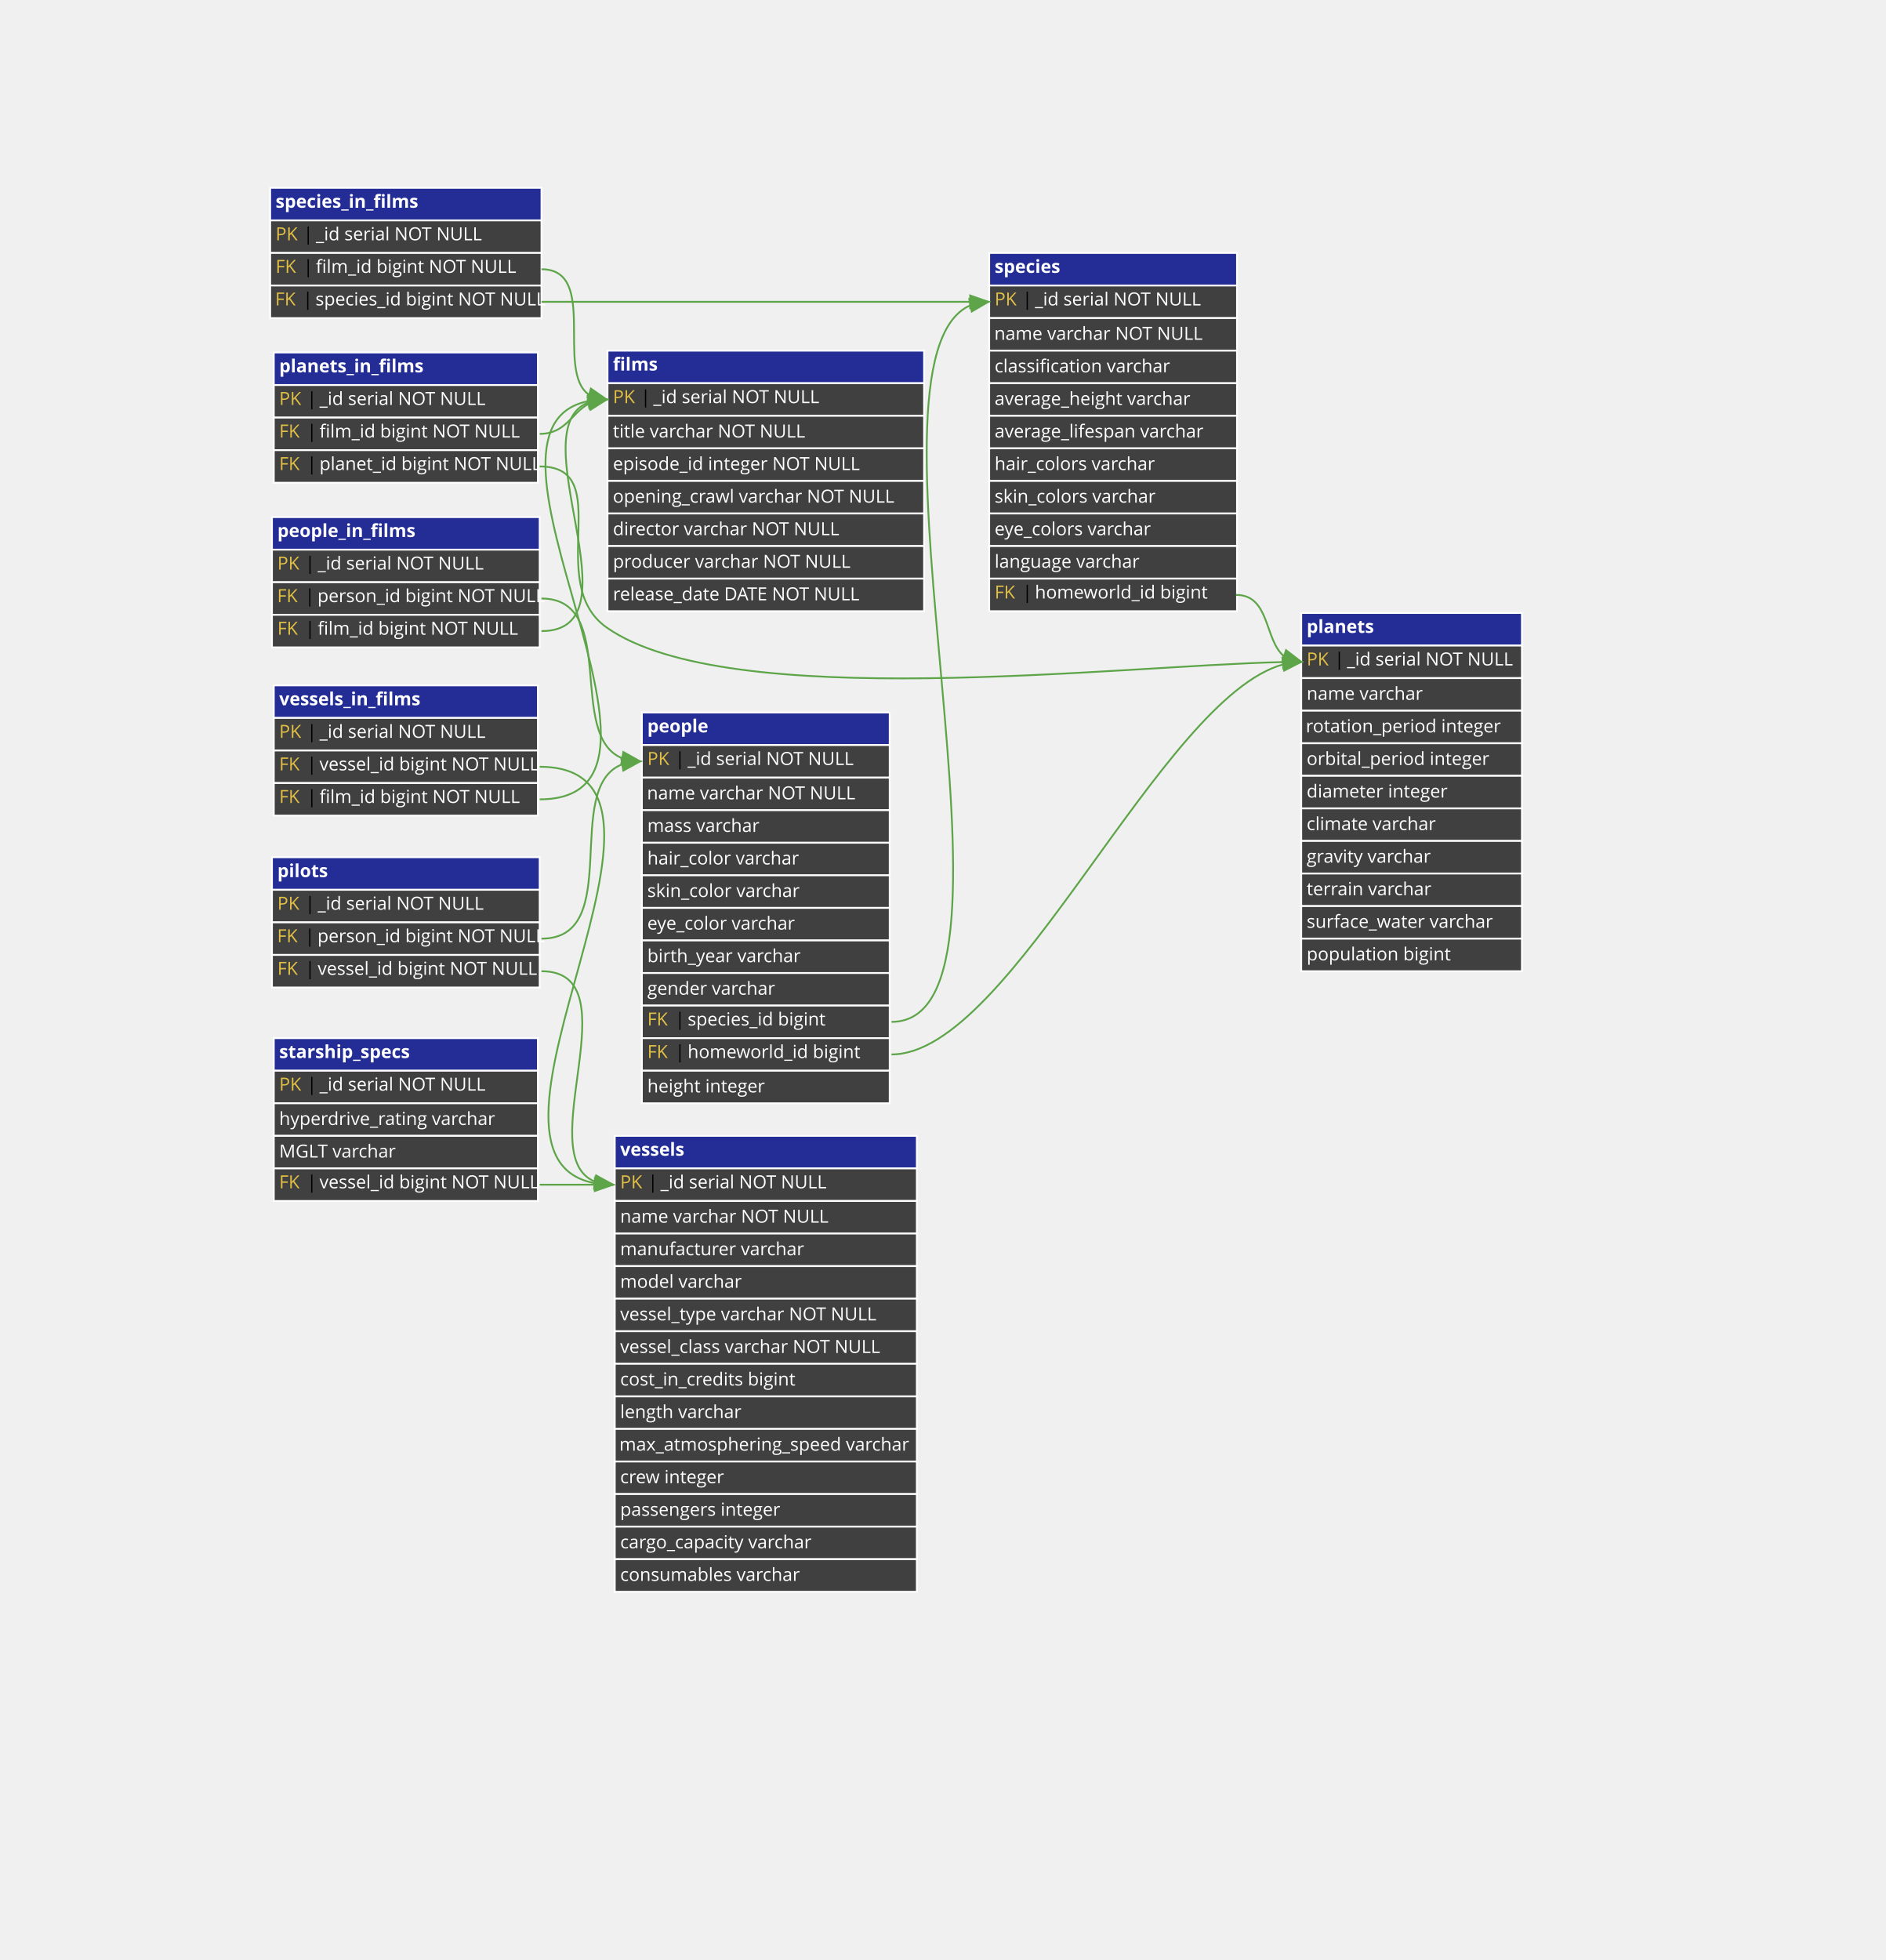
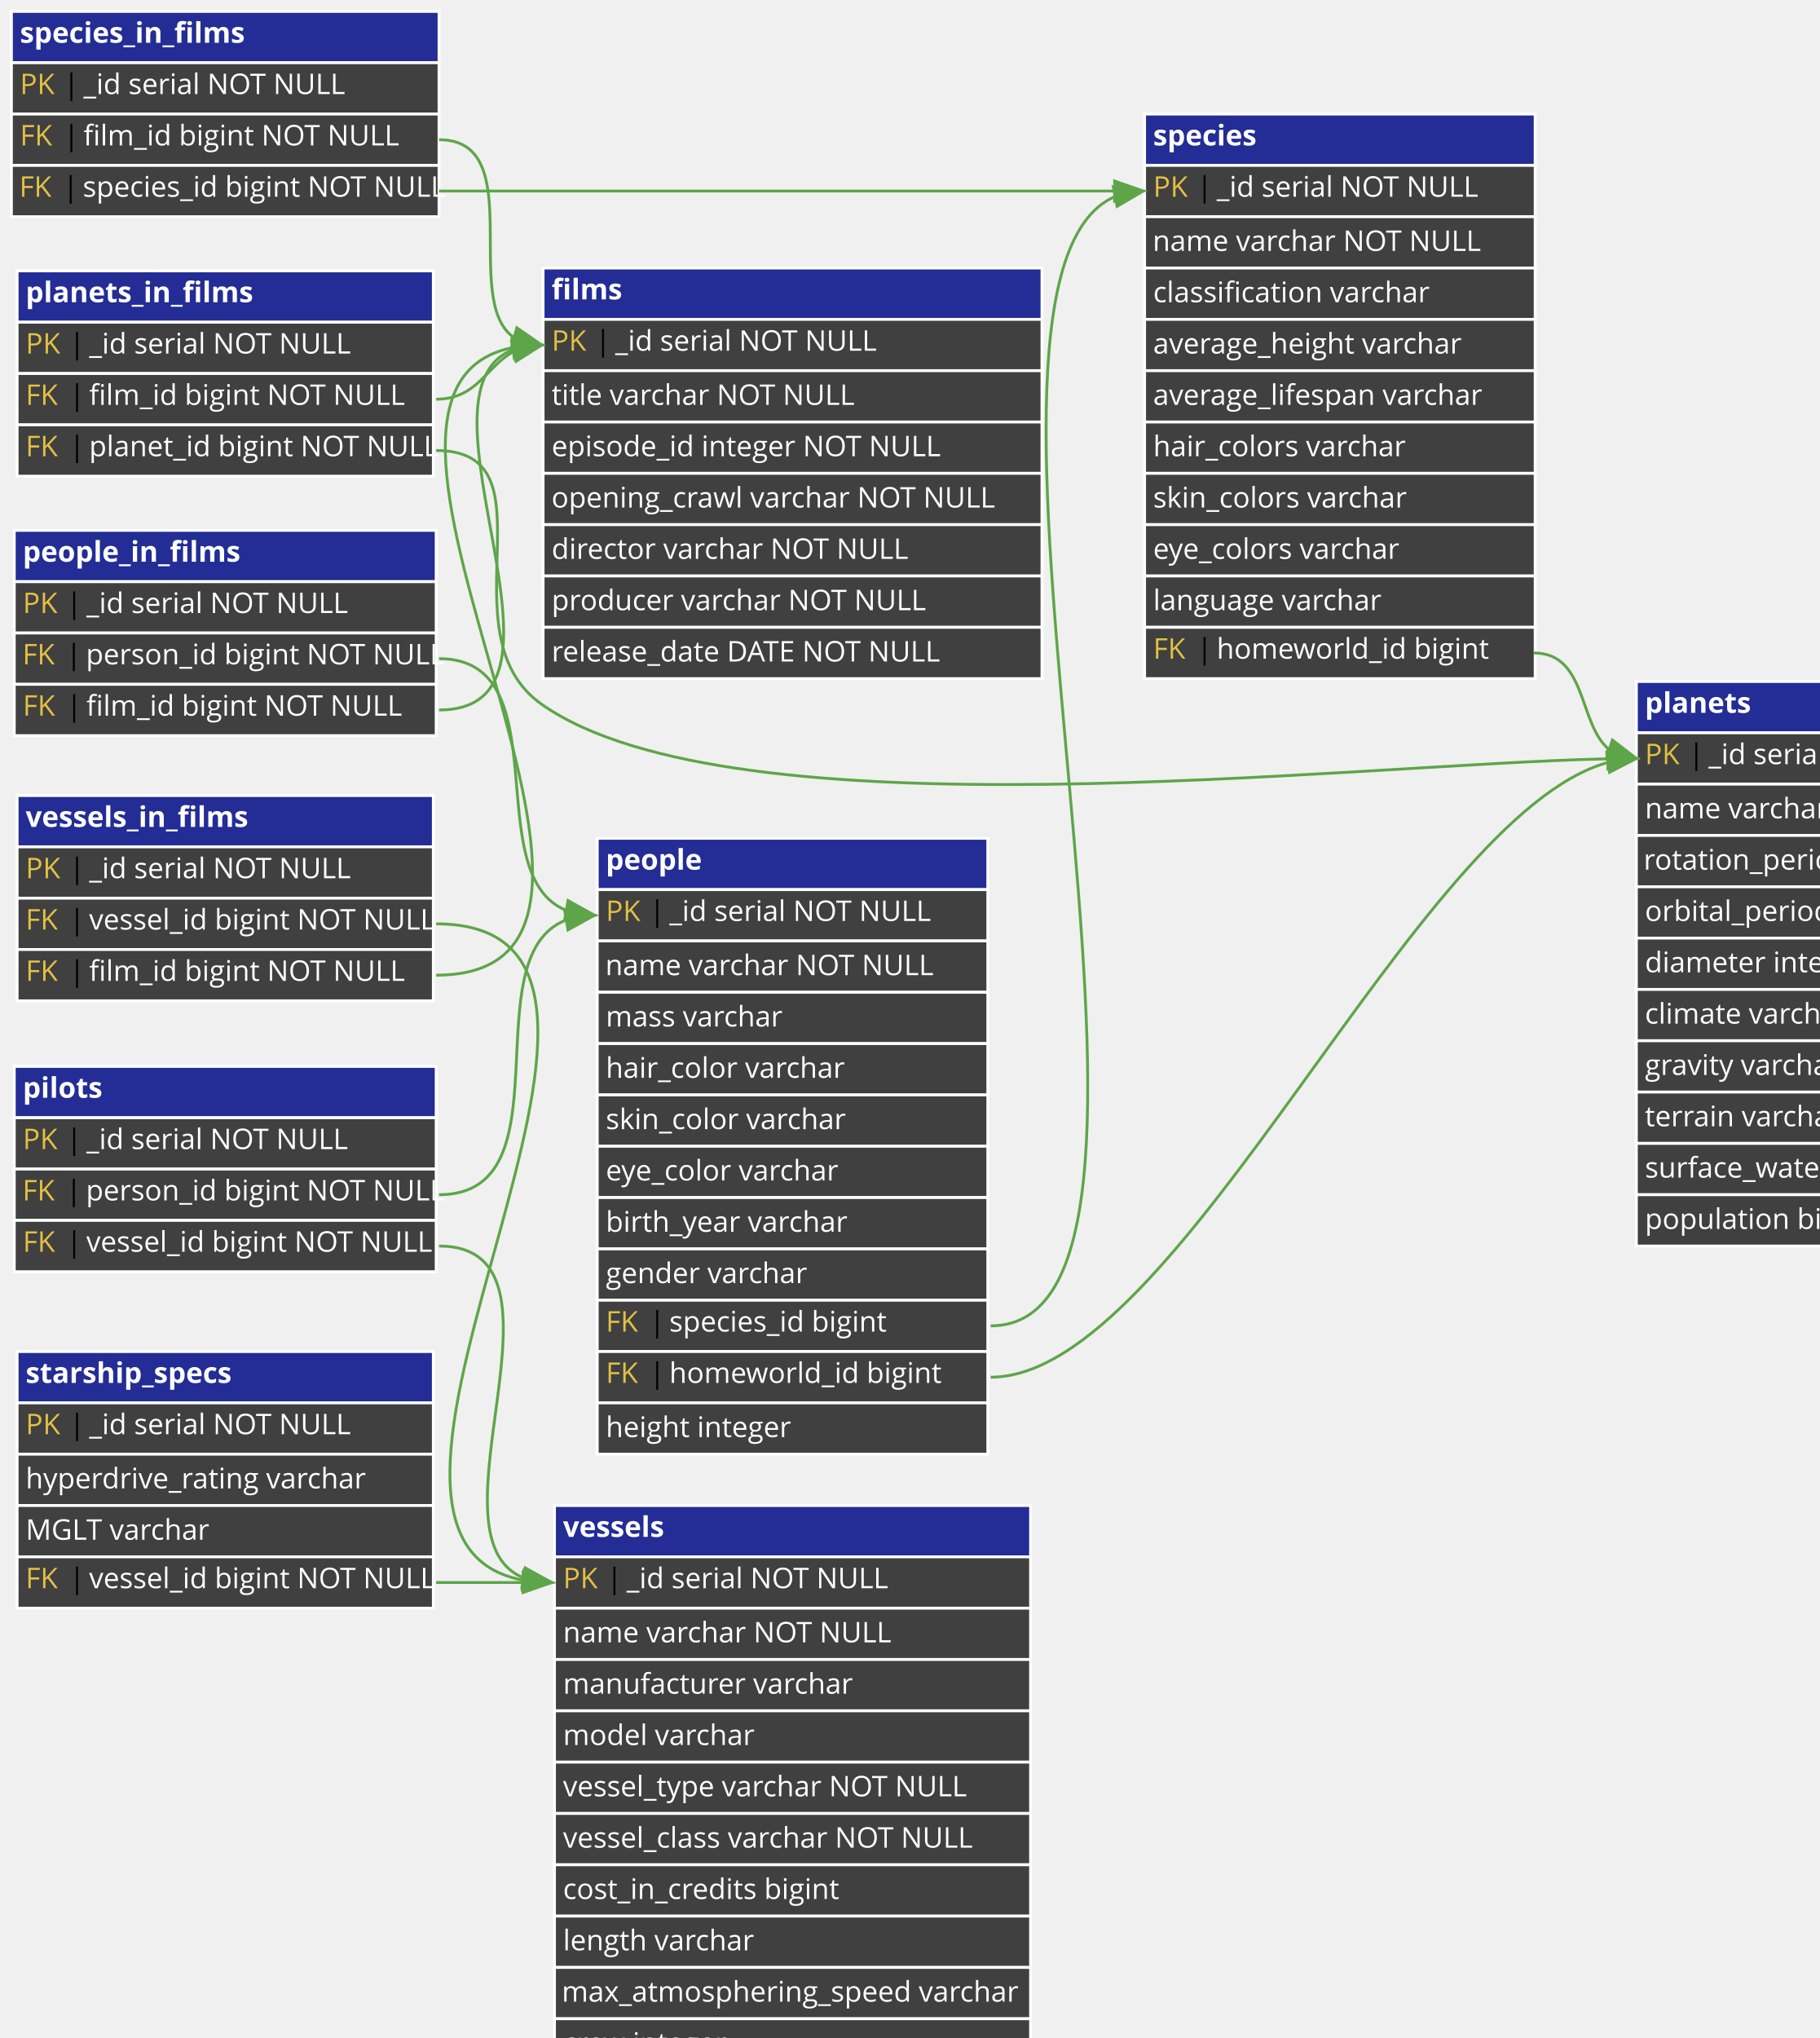
- <svg xmlns="http://www.w3.org/2000/svg" width="917" height="953" viewBox="0 0 687.75 714.75">
-   <g id="graph0" class="graph" transform="translate(98.53406,580.4664) scale(0.659754)">
+ <svg xmlns="http://www.w3.org/2000/svg" width="851" height="953" viewBox="0 0 638.25 714.75">
+   <g id="graph0" class="graph" transform="translate(4,780) scale(1)">
    <polygon fill="transparent" stroke="transparent" points="-4,4 -4,-780 696,-780 696,4 -4,4" />
    <g id="node1" class="node" style="opacity: 1;">
      <polygon fill="#232d95" stroke="transparent" points="205.5,-468 205.5,-486 342.5,-486 342.5,-468 205.5,-468" />
      <polygon fill="none" stroke="white" points="205.5,-468 205.5,-486 342.5,-486 342.5,-468 205.5,-468" />
      <text text-anchor="start" x="208.5" y="-475" font-family="opensans" font-weight="bold" font-size="10.00" fill="white">people</text>
      <polygon fill="#404040" stroke="transparent" points="205.5,-450 205.5,-468 342.5,-468 342.5,-450 205.5,-450" />
      <polygon fill="none" stroke="white" points="205.5,-450 205.5,-468 342.5,-468 342.5,-450 205.5,-450" />
      <text text-anchor="start" x="208.5" y="-457" font-family="opensans" font-size="10.00" fill="#e2c044">PK </text>
      <text text-anchor="start" x="223.78" y="-457" font-family="opensans" font-size="10.00"> | </text>
      <text text-anchor="start" x="230.78" y="-457" font-family="opensans" font-size="10.00" fill="white"> _id serial NOT NULL</text>
      <polygon fill="#404040" stroke="transparent" points="205.5,-432 205.5,-450 342.5,-450 342.5,-432 205.5,-432" />
      <polygon fill="none" stroke="white" points="205.5,-432 205.5,-450 342.5,-450 342.5,-432 205.5,-432" />
      <text text-anchor="start" x="208.33" y="-438" font-family="opensans" font-size="10.00" fill="white">          name varchar NOT NULL</text>
      <polygon fill="#404040" stroke="transparent" points="205.5,-414 205.5,-432 342.5,-432 342.5,-414 205.5,-414" />
      <polygon fill="none" stroke="white" points="205.5,-414 205.5,-432 342.5,-432 342.5,-414 205.5,-414" />
      <text text-anchor="start" x="208.5" y="-420" font-family="opensans" font-size="10.00" fill="white">          mass varchar</text>
      <polygon fill="#404040" stroke="transparent" points="205.5,-396 205.5,-414 342.5,-414 342.5,-396 205.5,-396" />
      <polygon fill="none" stroke="white" points="205.5,-396 205.5,-414 342.5,-414 342.5,-396 205.5,-396" />
      <text text-anchor="start" x="208.5" y="-402" font-family="opensans" font-size="10.00" fill="white">          hair_color varchar</text>
      <polygon fill="#404040" stroke="transparent" points="205.5,-378 205.5,-396 342.5,-396 342.5,-378 205.5,-378" />
      <polygon fill="none" stroke="white" points="205.5,-378 205.5,-396 342.5,-396 342.5,-378 205.5,-378" />
      <text text-anchor="start" x="208.5" y="-384" font-family="opensans" font-size="10.00" fill="white">          skin_color varchar</text>
      <polygon fill="#404040" stroke="transparent" points="205.5,-360 205.5,-378 342.5,-378 342.5,-360 205.5,-360" />
      <polygon fill="none" stroke="white" points="205.5,-360 205.5,-378 342.5,-378 342.5,-360 205.5,-360" />
      <text text-anchor="start" x="208.5" y="-366" font-family="opensans" font-size="10.00" fill="white">          eye_color varchar</text>
      <polygon fill="#404040" stroke="transparent" points="205.5,-342 205.5,-360 342.5,-360 342.5,-342 205.5,-342" />
      <polygon fill="none" stroke="white" points="205.5,-342 205.5,-360 342.5,-360 342.5,-342 205.5,-342" />
      <text text-anchor="start" x="208.5" y="-348" font-family="opensans" font-size="10.00" fill="white">          birth_year varchar</text>
      <polygon fill="#404040" stroke="transparent" points="205.5,-324 205.5,-342 342.5,-342 342.5,-324 205.5,-324" />
      <polygon fill="none" stroke="white" points="205.5,-324 205.5,-342 342.5,-342 342.5,-324 205.5,-324" />
      <text text-anchor="start" x="208.5" y="-330" font-family="opensans" font-size="10.00" fill="white">          gender varchar</text>
      <polygon fill="#404040" stroke="transparent" points="205.5,-306 205.5,-324 342.5,-324 342.5,-306 205.5,-306" />
      <polygon fill="none" stroke="white" points="205.5,-306 205.5,-324 342.5,-324 342.5,-306 205.5,-306" />
      <text text-anchor="start" x="208.5" y="-313" font-family="opensans" font-size="10.00" fill="#e2c044">FK </text>
      <text text-anchor="start" x="223.78" y="-313" font-family="opensans" font-size="10.00"> | </text>
      <text text-anchor="start" x="230.78" y="-313" font-family="opensans" font-size="10.00" fill="white"> species_id bigint</text>
      <polygon fill="#404040" stroke="transparent" points="205.5,-288 205.5,-306 342.5,-306 342.5,-288 205.5,-288" />
      <polygon fill="none" stroke="white" points="205.5,-288 205.5,-306 342.5,-306 342.5,-288 205.5,-288" />
      <text text-anchor="start" x="208.5" y="-295" font-family="opensans" font-size="10.00" fill="#e2c044">FK </text>
      <text text-anchor="start" x="223.78" y="-295" font-family="opensans" font-size="10.00"> | </text>
      <text text-anchor="start" x="230.78" y="-295" font-family="opensans" font-size="10.00" fill="white"> homeworld_id bigint</text>
      <polygon fill="#404040" stroke="transparent" points="205.5,-270 205.5,-288 342.5,-288 342.5,-270 205.5,-270" />
      <polygon fill="none" stroke="white" points="205.5,-270 205.5,-288 342.5,-288 342.5,-270 205.5,-270" />
      <text text-anchor="start" x="208.5" y="-276" font-family="opensans" font-size="10.00" fill="white">          height integer</text>
    </g>
    <g id="node4" class="node" style="opacity: 1;">
      <polygon fill="#232d95" stroke="transparent" points="570,-523 570,-541 692,-541 692,-523 570,-523" />
      <polygon fill="none" stroke="white" points="570,-523 570,-541 692,-541 692,-523 570,-523" />
      <text text-anchor="start" x="573" y="-530" font-family="opensans" font-weight="bold" font-size="10.00" fill="white">planets</text>
      <polygon fill="#404040" stroke="transparent" points="570,-505 570,-523 692,-523 692,-505 570,-505" />
      <polygon fill="none" stroke="white" points="570,-505 570,-523 692,-523 692,-505 570,-505" />
      <text text-anchor="start" x="573" y="-512" font-family="opensans" font-size="10.00" fill="#e2c044">PK </text>
      <text text-anchor="start" x="588.28" y="-512" font-family="opensans" font-size="10.00"> | </text>
      <text text-anchor="start" x="595.28" y="-512" font-family="opensans" font-size="10.00" fill="white"> _id serial NOT NULL</text>
      <polygon fill="#404040" stroke="transparent" points="570,-487 570,-505 692,-505 692,-487 570,-487" />
      <polygon fill="none" stroke="white" points="570,-487 570,-505 692,-505 692,-487 570,-487" />
      <text text-anchor="start" x="573" y="-493" font-family="opensans" font-size="10.00" fill="white">          name varchar</text>
      <polygon fill="#404040" stroke="transparent" points="570,-469 570,-487 692,-487 692,-469 570,-469" />
      <polygon fill="none" stroke="white" points="570,-469 570,-487 692,-487 692,-469 570,-469" />
      <text text-anchor="start" x="572.54" y="-475" font-family="opensans" font-size="10.00" fill="white">          rotation_period integer</text>
      <polygon fill="#404040" stroke="transparent" points="570,-451 570,-469 692,-469 692,-451 570,-451" />
      <polygon fill="none" stroke="white" points="570,-451 570,-469 692,-469 692,-451 570,-451" />
      <text text-anchor="start" x="573" y="-457" font-family="opensans" font-size="10.00" fill="white">          orbital_period integer</text>
      <polygon fill="#404040" stroke="transparent" points="570,-433 570,-451 692,-451 692,-433 570,-433" />
      <polygon fill="none" stroke="white" points="570,-433 570,-451 692,-451 692,-433 570,-433" />
      <text text-anchor="start" x="573" y="-439" font-family="opensans" font-size="10.00" fill="white">          diameter integer</text>
      <polygon fill="#404040" stroke="transparent" points="570,-415 570,-433 692,-433 692,-415 570,-415" />
      <polygon fill="none" stroke="white" points="570,-415 570,-433 692,-433 692,-415 570,-415" />
      <text text-anchor="start" x="573" y="-421" font-family="opensans" font-size="10.00" fill="white">          climate varchar</text>
      <polygon fill="#404040" stroke="transparent" points="570,-397 570,-415 692,-415 692,-397 570,-397" />
      <polygon fill="none" stroke="white" points="570,-397 570,-415 692,-415 692,-397 570,-397" />
      <text text-anchor="start" x="573" y="-403" font-family="opensans" font-size="10.00" fill="white">          gravity varchar</text>
      <polygon fill="#404040" stroke="transparent" points="570,-379 570,-397 692,-397 692,-379 570,-379" />
      <polygon fill="none" stroke="white" points="570,-379 570,-397 692,-397 692,-379 570,-379" />
      <text text-anchor="start" x="573" y="-385" font-family="opensans" font-size="10.00" fill="white">          terrain varchar</text>
      <polygon fill="#404040" stroke="transparent" points="570,-361 570,-379 692,-379 692,-361 570,-361" />
      <polygon fill="none" stroke="white" points="570,-361 570,-379 692,-379 692,-361 570,-361" />
      <text text-anchor="start" x="573" y="-367" font-family="opensans" font-size="10.00" fill="white">          surface_water varchar</text>
      <polygon fill="#404040" stroke="transparent" points="570,-343 570,-361 692,-361 692,-343 570,-343" />
      <polygon fill="none" stroke="white" points="570,-343 570,-361 692,-361 692,-343 570,-343" />
      <text text-anchor="start" x="573" y="-349" font-family="opensans" font-size="10.00" fill="white">          population bigint</text>
    </g>
    <g id="edge2" class="edge" style="opacity: 1;">
      <path fill="none" stroke="#5ea54a" d="M343.5,-297C409.94,-297 492.17,-494.13 560.09,-512.61" />
      <polygon fill="#5ea54a" stroke="#5ea54a" points="559.61,-516.08 570,-514 560.58,-509.15 559.61,-516.08" />
    </g>
    <g id="node5" class="node" style="opacity: 1;">
      <polygon fill="#232d95" stroke="transparent" points="397.5,-722 397.5,-740 534.5,-740 534.5,-722 397.5,-722" />
      <polygon fill="none" stroke="white" points="397.5,-722 397.5,-740 534.5,-740 534.5,-722 397.5,-722" />
      <text text-anchor="start" x="400.5" y="-729" font-family="opensans" font-weight="bold" font-size="10.00" fill="white">species</text>
      <polygon fill="#404040" stroke="transparent" points="397.5,-704 397.5,-722 534.5,-722 534.5,-704 397.5,-704" />
      <polygon fill="none" stroke="white" points="397.5,-704 397.5,-722 534.5,-722 534.5,-704 397.5,-704" />
      <text text-anchor="start" x="400.5" y="-711" font-family="opensans" font-size="10.00" fill="#e2c044">PK </text>
      <text text-anchor="start" x="415.78" y="-711" font-family="opensans" font-size="10.00"> | </text>
      <text text-anchor="start" x="422.78" y="-711" font-family="opensans" font-size="10.00" fill="white"> _id serial NOT NULL</text>
      <polygon fill="#404040" stroke="transparent" points="397.5,-686 397.5,-704 534.5,-704 534.5,-686 397.5,-686" />
      <polygon fill="none" stroke="white" points="397.5,-686 397.5,-704 534.5,-704 534.5,-686 397.5,-686" />
      <text text-anchor="start" x="400.33" y="-692" font-family="opensans" font-size="10.00" fill="white">          name varchar NOT NULL</text>
      <polygon fill="#404040" stroke="transparent" points="397.5,-668 397.5,-686 534.5,-686 534.5,-668 397.5,-668" />
      <polygon fill="none" stroke="white" points="397.5,-668 397.5,-686 534.5,-686 534.5,-668 397.5,-668" />
      <text text-anchor="start" x="400.5" y="-674" font-family="opensans" font-size="10.00" fill="white">          classification varchar</text>
      <polygon fill="#404040" stroke="transparent" points="397.5,-650 397.5,-668 534.5,-668 534.5,-650 397.5,-650" />
      <polygon fill="none" stroke="white" points="397.5,-650 397.5,-668 534.5,-668 534.5,-650 397.5,-650" />
      <text text-anchor="start" x="400.5" y="-656" font-family="opensans" font-size="10.00" fill="white">          average_height varchar</text>
      <polygon fill="#404040" stroke="transparent" points="397.5,-632 397.5,-650 534.5,-650 534.5,-632 397.5,-632" />
      <polygon fill="none" stroke="white" points="397.5,-632 397.5,-650 534.5,-650 534.5,-632 397.5,-632" />
      <text text-anchor="start" x="400.5" y="-638" font-family="opensans" font-size="10.00" fill="white">          average_lifespan varchar</text>
      <polygon fill="#404040" stroke="transparent" points="397.5,-614 397.5,-632 534.5,-632 534.5,-614 397.5,-614" />
      <polygon fill="none" stroke="white" points="397.5,-614 397.5,-632 534.5,-632 534.5,-614 397.5,-614" />
      <text text-anchor="start" x="400.5" y="-620" font-family="opensans" font-size="10.00" fill="white">          hair_colors varchar</text>
      <polygon fill="#404040" stroke="transparent" points="397.5,-596 397.5,-614 534.5,-614 534.5,-596 397.5,-596" />
      <polygon fill="none" stroke="white" points="397.5,-596 397.5,-614 534.5,-614 534.5,-596 397.5,-596" />
      <text text-anchor="start" x="400.5" y="-602" font-family="opensans" font-size="10.00" fill="white">          skin_colors varchar</text>
      <polygon fill="#404040" stroke="transparent" points="397.5,-578 397.5,-596 534.5,-596 534.5,-578 397.5,-578" />
      <polygon fill="none" stroke="white" points="397.5,-578 397.5,-596 534.5,-596 534.5,-578 397.5,-578" />
      <text text-anchor="start" x="400.5" y="-584" font-family="opensans" font-size="10.00" fill="white">          eye_colors varchar</text>
      <polygon fill="#404040" stroke="transparent" points="397.5,-560 397.5,-578 534.5,-578 534.5,-560 397.5,-560" />
      <polygon fill="none" stroke="white" points="397.5,-560 397.5,-578 534.5,-578 534.5,-560 397.5,-560" />
      <text text-anchor="start" x="400.5" y="-566" font-family="opensans" font-size="10.00" fill="white">          language varchar</text>
      <polygon fill="#404040" stroke="transparent" points="397.5,-542 397.5,-560 534.5,-560 534.5,-542 397.5,-542" />
      <polygon fill="none" stroke="white" points="397.5,-542 397.5,-560 534.5,-560 534.5,-542 397.5,-542" />
      <text text-anchor="start" x="400.5" y="-549" font-family="opensans" font-size="10.00" fill="#e2c044">FK </text>
      <text text-anchor="start" x="415.78" y="-549" font-family="opensans" font-size="10.00"> | </text>
      <text text-anchor="start" x="422.78" y="-549" font-family="opensans" font-size="10.00" fill="white"> homeworld_id bigint</text>
    </g>
    <g id="edge1" class="edge" style="opacity: 1;">
      <path fill="none" stroke="#5ea54a" d="M343.5,-315C429.08,-315 317.65,-681.02 387.07,-711.05" />
      <polygon fill="#5ea54a" stroke="#5ea54a" points="386.51,-714.5 397,-713 387.86,-707.64 386.51,-714.5" />
    </g>
    <g id="node2" class="node" style="opacity: 1;">
      <polygon fill="#232d95" stroke="transparent" points="186.5,-668 186.5,-686 361.5,-686 361.5,-668 186.5,-668" />
      <polygon fill="none" stroke="white" points="186.5,-668 186.5,-686 361.5,-686 361.5,-668 186.5,-668" />
      <text text-anchor="start" x="189.5" y="-675" font-family="opensans" font-weight="bold" font-size="10.00" fill="white">films</text>
      <polygon fill="#404040" stroke="transparent" points="186.5,-650 186.5,-668 361.5,-668 361.5,-650 186.5,-650" />
      <polygon fill="none" stroke="white" points="186.5,-650 186.5,-668 361.5,-668 361.5,-650 186.5,-650" />
      <text text-anchor="start" x="189.5" y="-657" font-family="opensans" font-size="10.00" fill="#e2c044">PK </text>
      <text text-anchor="start" x="204.78" y="-657" font-family="opensans" font-size="10.00"> | </text>
      <text text-anchor="start" x="211.78" y="-657" font-family="opensans" font-size="10.00" fill="white"> _id serial NOT NULL</text>
      <polygon fill="#404040" stroke="transparent" points="186.5,-632 186.5,-650 361.5,-650 361.5,-632 186.5,-632" />
      <polygon fill="none" stroke="white" points="186.5,-632 186.5,-650 361.5,-650 361.5,-632 186.5,-632" />
      <text text-anchor="start" x="189.5" y="-638" font-family="opensans" font-size="10.00" fill="white">          title varchar NOT NULL</text>
      <polygon fill="#404040" stroke="transparent" points="186.5,-614 186.5,-632 361.5,-632 361.5,-614 186.5,-614" />
      <polygon fill="none" stroke="white" points="186.5,-614 186.5,-632 361.5,-632 361.5,-614 186.5,-614" />
      <text text-anchor="start" x="189.5" y="-620" font-family="opensans" font-size="10.00" fill="white">          episode_id integer NOT NULL</text>
      <polygon fill="#404040" stroke="transparent" points="186.5,-596 186.5,-614 361.5,-614 361.5,-596 186.5,-596" />
      <polygon fill="none" stroke="white" points="186.5,-596 186.5,-614 361.5,-614 361.5,-596 186.5,-596" />
      <text text-anchor="start" x="189.45" y="-602" font-family="opensans" font-size="10.00" fill="white">          opening_crawl varchar NOT NULL</text>
      <polygon fill="#404040" stroke="transparent" points="186.5,-578 186.5,-596 361.5,-596 361.5,-578 186.5,-578" />
      <polygon fill="none" stroke="white" points="186.5,-578 186.5,-596 361.5,-596 361.5,-578 186.5,-578" />
      <text text-anchor="start" x="189.5" y="-584" font-family="opensans" font-size="10.00" fill="white">          director varchar NOT NULL</text>
      <polygon fill="#404040" stroke="transparent" points="186.5,-560 186.5,-578 361.5,-578 361.5,-560 186.5,-560" />
      <polygon fill="none" stroke="white" points="186.5,-560 186.5,-578 361.5,-578 361.5,-560 186.5,-560" />
      <text text-anchor="start" x="189.5" y="-566" font-family="opensans" font-size="10.00" fill="white">          producer varchar NOT NULL</text>
      <polygon fill="#404040" stroke="transparent" points="186.5,-542 186.5,-560 361.5,-560 361.5,-542 186.5,-542" />
      <polygon fill="none" stroke="white" points="186.5,-542 186.5,-560 361.5,-560 361.5,-542 186.5,-542" />
      <text text-anchor="start" x="189.5" y="-548" font-family="opensans" font-size="10.00" fill="white">          release_date DATE NOT NULL</text>
    </g>
    <g id="node3" class="node" style="opacity: 1;">
      <polygon fill="#232d95" stroke="transparent" points="1,-576 1,-594 149,-594 149,-576 1,-576" />
      <polygon fill="none" stroke="white" points="1,-576 1,-594 149,-594 149,-576 1,-576" />
      <text text-anchor="start" x="4" y="-583" font-family="opensans" font-weight="bold" font-size="10.00" fill="white">people_in_films</text>
      <polygon fill="#404040" stroke="transparent" points="1,-558 1,-576 149,-576 149,-558 1,-558" />
      <polygon fill="none" stroke="white" points="1,-558 1,-576 149,-576 149,-558 1,-558" />
      <text text-anchor="start" x="4" y="-565" font-family="opensans" font-size="10.00" fill="#e2c044">PK </text>
      <text text-anchor="start" x="19.28" y="-565" font-family="opensans" font-size="10.00"> | </text>
      <text text-anchor="start" x="26.28" y="-565" font-family="opensans" font-size="10.00" fill="white"> _id serial NOT NULL</text>
      <polygon fill="#404040" stroke="transparent" points="1,-540 1,-558 149,-558 149,-540 1,-540" />
      <polygon fill="none" stroke="white" points="1,-540 1,-558 149,-558 149,-540 1,-540" />
      <text text-anchor="start" x="3.87" y="-547" font-family="opensans" font-size="10.00" fill="#e2c044">FK </text>
      <text text-anchor="start" x="19.15" y="-547" font-family="opensans" font-size="10.00"> | </text>
      <text text-anchor="start" x="26.15" y="-547" font-family="opensans" font-size="10.00" fill="white"> person_id bigint NOT NULL</text>
      <polygon fill="#404040" stroke="transparent" points="1,-522 1,-540 149,-540 149,-522 1,-522" />
      <polygon fill="none" stroke="white" points="1,-522 1,-540 149,-540 149,-522 1,-522" />
      <text text-anchor="start" x="4" y="-529" font-family="opensans" font-size="10.00" fill="#e2c044">FK </text>
      <text text-anchor="start" x="19.28" y="-529" font-family="opensans" font-size="10.00"> | </text>
      <text text-anchor="start" x="26.28" y="-529" font-family="opensans" font-size="10.00" fill="white"> film_id bigint NOT NULL</text>
    </g>
    <g id="edge3" class="edge" style="opacity: 1;">
      <path fill="none" stroke="#5ea54a" d="M150,-549C192.93,-549 163.56,-473.16 194.63,-460.72" />
      <polygon fill="#5ea54a" stroke="#5ea54a" points="195.25,-464.16 204.5,-459 194.05,-457.27 195.25,-464.16" />
    </g>
    <g id="edge4" class="edge" style="opacity: 1;">
      <path fill="none" stroke="#5ea54a" d="M150,-531C205.17,-531 137.2,-642.56 176.01,-657.38" />
      <polygon fill="#5ea54a" stroke="#5ea54a" points="175.57,-660.86 186,-659 176.69,-653.95 175.57,-660.86" />
    </g>
    <g id="edge5" class="edge" style="opacity: 1;">
      <path fill="none" stroke="#5ea54a" d="M534,-551C552.82,-551 549.55,-526.1 560.43,-517.15" />
      <polygon fill="#5ea54a" stroke="#5ea54a" points="561.6,-520.46 570,-514 559.41,-513.81 561.6,-520.46" />
    </g>
    <g id="node6" class="node" style="opacity: 1;">
      <polygon fill="#232d95" stroke="transparent" points="190.5,-234 190.5,-252 357.5,-252 357.5,-234 190.5,-234" />
      <polygon fill="none" stroke="white" points="190.5,-234 190.5,-252 357.5,-252 357.5,-234 190.5,-234" />
      <text text-anchor="start" x="193.5" y="-241" font-family="opensans" font-weight="bold" font-size="10.00" fill="white">vessels</text>
      <polygon fill="#404040" stroke="transparent" points="190.5,-216 190.5,-234 357.5,-234 357.5,-216 190.5,-216" />
      <polygon fill="none" stroke="white" points="190.5,-216 190.5,-234 357.5,-234 357.5,-216 190.5,-216" />
      <text text-anchor="start" x="193.5" y="-223" font-family="opensans" font-size="10.00" fill="#e2c044">PK </text>
      <text text-anchor="start" x="208.78" y="-223" font-family="opensans" font-size="10.00"> | </text>
      <text text-anchor="start" x="215.78" y="-223" font-family="opensans" font-size="10.00" fill="white"> _id serial NOT NULL</text>
      <polygon fill="#404040" stroke="transparent" points="190.5,-198 190.5,-216 357.5,-216 357.5,-198 190.5,-198" />
      <polygon fill="none" stroke="white" points="190.5,-198 190.5,-216 357.5,-216 357.5,-198 190.5,-198" />
      <text text-anchor="start" x="193.5" y="-204" font-family="opensans" font-size="10.00" fill="white">          name varchar NOT NULL</text>
      <polygon fill="#404040" stroke="transparent" points="190.5,-180 190.5,-198 357.5,-198 357.5,-180 190.5,-180" />
      <polygon fill="none" stroke="white" points="190.5,-180 190.5,-198 357.5,-198 357.5,-180 190.5,-180" />
      <text text-anchor="start" x="193.5" y="-186" font-family="opensans" font-size="10.00" fill="white">          manufacturer varchar</text>
      <polygon fill="#404040" stroke="transparent" points="190.5,-162 190.5,-180 357.5,-180 357.5,-162 190.5,-162" />
      <polygon fill="none" stroke="white" points="190.5,-162 190.5,-180 357.5,-180 357.5,-162 190.5,-162" />
      <text text-anchor="start" x="193.5" y="-168" font-family="opensans" font-size="10.00" fill="white">          model varchar</text>
      <polygon fill="#404040" stroke="transparent" points="190.5,-144 190.5,-162 357.5,-162 357.5,-144 190.5,-144" />
      <polygon fill="none" stroke="white" points="190.5,-144 190.5,-162 357.5,-162 357.5,-144 190.5,-144" />
      <text text-anchor="start" x="193.5" y="-150" font-family="opensans" font-size="10.00" fill="white">          vessel_type varchar NOT NULL</text>
      <polygon fill="#404040" stroke="transparent" points="190.5,-126 190.5,-144 357.5,-144 357.5,-126 190.5,-126" />
      <polygon fill="none" stroke="white" points="190.5,-126 190.5,-144 357.5,-144 357.5,-126 190.5,-126" />
      <text text-anchor="start" x="193.5" y="-132" font-family="opensans" font-size="10.00" fill="white">          vessel_class varchar NOT NULL</text>
      <polygon fill="#404040" stroke="transparent" points="190.5,-108 190.5,-126 357.5,-126 357.5,-108 190.5,-108" />
      <polygon fill="none" stroke="white" points="190.5,-108 190.5,-126 357.5,-126 357.5,-108 190.5,-108" />
      <text text-anchor="start" x="193.5" y="-114" font-family="opensans" font-size="10.00" fill="white">          cost_in_credits bigint</text>
      <polygon fill="#404040" stroke="transparent" points="190.5,-90 190.5,-108 357.5,-108 357.5,-90 190.5,-90" />
      <polygon fill="none" stroke="white" points="190.5,-90 190.5,-108 357.5,-108 357.5,-90 190.5,-90" />
      <text text-anchor="start" x="193.5" y="-96" font-family="opensans" font-size="10.00" fill="white">          length varchar</text>
      <polygon fill="#404040" stroke="transparent" points="190.5,-72 190.5,-90 357.5,-90 357.5,-72 190.5,-72" />
      <polygon fill="none" stroke="white" points="190.5,-72 190.5,-90 357.5,-90 357.5,-72 190.5,-72" />
      <text text-anchor="start" x="193.05" y="-78" font-family="opensans" font-size="10.00" fill="white">          max_atmosphering_speed varchar</text>
      <polygon fill="#404040" stroke="transparent" points="190.5,-54 190.5,-72 357.5,-72 357.5,-54 190.5,-54" />
      <polygon fill="none" stroke="white" points="190.5,-54 190.5,-72 357.5,-72 357.5,-54 190.5,-54" />
      <text text-anchor="start" x="193.5" y="-60" font-family="opensans" font-size="10.00" fill="white">          crew integer</text>
      <polygon fill="#404040" stroke="transparent" points="190.5,-36 190.5,-54 357.5,-54 357.5,-36 190.5,-36" />
      <polygon fill="none" stroke="white" points="190.5,-36 190.5,-54 357.5,-54 357.5,-36 190.5,-36" />
      <text text-anchor="start" x="193.5" y="-42" font-family="opensans" font-size="10.00" fill="white">          passengers integer</text>
      <polygon fill="#404040" stroke="transparent" points="190.5,-18 190.5,-36 357.5,-36 357.5,-18 190.5,-18" />
      <polygon fill="none" stroke="white" points="190.5,-18 190.5,-36 357.5,-36 357.5,-18 190.5,-18" />
      <text text-anchor="start" x="193.5" y="-24" font-family="opensans" font-size="10.00" fill="white">          cargo_capacity varchar</text>
      <polygon fill="#404040" stroke="transparent" points="190.5,0 190.5,-18 357.5,-18 357.5,0 190.5,0" />
      <polygon fill="none" stroke="white" points="190.5,0 190.5,-18 357.5,-18 357.5,0 190.5,0" />
      <text text-anchor="start" x="193.5" y="-6" font-family="opensans" font-size="10.00" fill="white">          consumables varchar</text>
    </g>
    <g id="node7" class="node" style="opacity: 1;">
      <polygon fill="#232d95" stroke="transparent" points="0,-758 0,-776 150,-776 150,-758 0,-758" />
      <polygon fill="none" stroke="white" points="0,-758 0,-776 150,-776 150,-758 0,-758" />
      <text text-anchor="start" x="3" y="-765" font-family="opensans" font-weight="bold" font-size="10.00" fill="white">species_in_films</text>
      <polygon fill="#404040" stroke="transparent" points="0,-740 0,-758 150,-758 150,-740 0,-740" />
      <polygon fill="none" stroke="white" points="0,-740 0,-758 150,-758 150,-740 0,-740" />
      <text text-anchor="start" x="3" y="-747" font-family="opensans" font-size="10.00" fill="#e2c044">PK </text>
      <text text-anchor="start" x="18.28" y="-747" font-family="opensans" font-size="10.00"> | </text>
      <text text-anchor="start" x="25.28" y="-747" font-family="opensans" font-size="10.00" fill="white"> _id serial NOT NULL</text>
      <polygon fill="#404040" stroke="transparent" points="0,-722 0,-740 150,-740 150,-722 0,-722" />
      <polygon fill="none" stroke="white" points="0,-722 0,-740 150,-740 150,-722 0,-722" />
      <text text-anchor="start" x="3" y="-729" font-family="opensans" font-size="10.00" fill="#e2c044">FK </text>
      <text text-anchor="start" x="18.28" y="-729" font-family="opensans" font-size="10.00"> | </text>
      <text text-anchor="start" x="25.28" y="-729" font-family="opensans" font-size="10.00" fill="white"> film_id bigint NOT NULL</text>
      <polygon fill="#404040" stroke="transparent" points="0,-704 0,-722 150,-722 150,-704 0,-704" />
      <polygon fill="none" stroke="white" points="0,-704 0,-722 150,-722 150,-704 0,-704" />
      <text text-anchor="start" x="2.76" y="-711" font-family="opensans" font-size="10.00" fill="#e2c044">FK </text>
      <text text-anchor="start" x="18.04" y="-711" font-family="opensans" font-size="10.00"> | </text>
      <text text-anchor="start" x="25.04" y="-711" font-family="opensans" font-size="10.00" fill="white"> species_id bigint NOT NULL</text>
    </g>
    <g id="edge6" class="edge" style="opacity: 1;">
      <path fill="none" stroke="#5ea54a" d="M150,-731C181.58,-731 157.58,-674.89 176.13,-661.73" />
      <polygon fill="#5ea54a" stroke="#5ea54a" points="177.3,-665.04 186,-659 175.43,-658.3 177.3,-665.04" />
    </g>
    <g id="edge7" class="edge" style="opacity: 1;">
      <path fill="none" stroke="#5ea54a" d="M150,-713C256.35,-713 285.43,-713 386.94,-713" />
      <polygon fill="#5ea54a" stroke="#5ea54a" points="387,-716.5 397,-713 387,-709.5 387,-716.5" />
    </g>
    <g id="node8" class="node" style="opacity: 1;">
      <polygon fill="#232d95" stroke="transparent" points="2,-667 2,-685 148,-685 148,-667 2,-667" />
      <polygon fill="none" stroke="white" points="2,-667 2,-685 148,-685 148,-667 2,-667" />
      <text text-anchor="start" x="5" y="-674" font-family="opensans" font-weight="bold" font-size="10.00" fill="white">planets_in_films</text>
      <polygon fill="#404040" stroke="transparent" points="2,-649 2,-667 148,-667 148,-649 2,-649" />
      <polygon fill="none" stroke="white" points="2,-649 2,-667 148,-667 148,-649 2,-649" />
      <text text-anchor="start" x="5" y="-656" font-family="opensans" font-size="10.00" fill="#e2c044">PK </text>
      <text text-anchor="start" x="20.28" y="-656" font-family="opensans" font-size="10.00"> | </text>
      <text text-anchor="start" x="27.28" y="-656" font-family="opensans" font-size="10.00" fill="white"> _id serial NOT NULL</text>
      <polygon fill="#404040" stroke="transparent" points="2,-631 2,-649 148,-649 148,-631 2,-631" />
      <polygon fill="none" stroke="white" points="2,-631 2,-649 148,-649 148,-631 2,-631" />
      <text text-anchor="start" x="5" y="-638" font-family="opensans" font-size="10.00" fill="#e2c044">FK </text>
      <text text-anchor="start" x="20.28" y="-638" font-family="opensans" font-size="10.00"> | </text>
      <text text-anchor="start" x="27.28" y="-638" font-family="opensans" font-size="10.00" fill="white"> film_id bigint NOT NULL</text>
      <polygon fill="#404040" stroke="transparent" points="2,-613 2,-631 148,-631 148,-613 2,-613" />
      <polygon fill="none" stroke="white" points="2,-613 2,-631 148,-631 148,-613 2,-613" />
      <text text-anchor="start" x="4.98" y="-620" font-family="opensans" font-size="10.00" fill="#e2c044">FK </text>
      <text text-anchor="start" x="20.26" y="-620" font-family="opensans" font-size="10.00"> | </text>
      <text text-anchor="start" x="27.26" y="-620" font-family="opensans" font-size="10.00" fill="white"> planet_id bigint NOT NULL</text>
    </g>
    <g id="edge8" class="edge" style="opacity: 1;">
      <path fill="none" stroke="#5ea54a" d="M149,-640C163.44,-640 166.62,-651.6 176.13,-656.67" />
      <polygon fill="#5ea54a" stroke="#5ea54a" points="175.46,-660.11 186,-659 177.07,-653.3 175.46,-660.11" />
    </g>
    <g id="edge9" class="edge" style="opacity: 1;">
      <path fill="none" stroke="#5ea54a" d="M149,-622C191.84,-622 150.96,-557.65 186,-533 253.28,-485.66 467.81,-511.87 559.91,-513.88" />
      <polygon fill="#5ea54a" stroke="#5ea54a" points="559.96,-517.38 570,-514 560.04,-510.38 559.96,-517.38" />
    </g>
    <g id="node9" class="node" style="opacity: 1;">
      <polygon fill="#232d95" stroke="transparent" points="1,-388 1,-406 149,-406 149,-388 1,-388" />
      <polygon fill="none" stroke="white" points="1,-388 1,-406 149,-406 149,-388 1,-388" />
      <text text-anchor="start" x="4" y="-395" font-family="opensans" font-weight="bold" font-size="10.00" fill="white">pilots</text>
      <polygon fill="#404040" stroke="transparent" points="1,-370 1,-388 149,-388 149,-370 1,-370" />
      <polygon fill="none" stroke="white" points="1,-370 1,-388 149,-388 149,-370 1,-370" />
      <text text-anchor="start" x="4" y="-377" font-family="opensans" font-size="10.00" fill="#e2c044">PK </text>
      <text text-anchor="start" x="19.28" y="-377" font-family="opensans" font-size="10.00"> | </text>
      <text text-anchor="start" x="26.28" y="-377" font-family="opensans" font-size="10.00" fill="white"> _id serial NOT NULL</text>
      <polygon fill="#404040" stroke="transparent" points="1,-352 1,-370 149,-370 149,-352 1,-352" />
      <polygon fill="none" stroke="white" points="1,-352 1,-370 149,-370 149,-352 1,-352" />
      <text text-anchor="start" x="3.87" y="-359" font-family="opensans" font-size="10.00" fill="#e2c044">FK </text>
      <text text-anchor="start" x="19.15" y="-359" font-family="opensans" font-size="10.00"> | </text>
      <text text-anchor="start" x="26.15" y="-359" font-family="opensans" font-size="10.00" fill="white"> person_id bigint NOT NULL</text>
      <polygon fill="#404040" stroke="transparent" points="1,-334 1,-352 149,-352 149,-334 1,-334" />
      <polygon fill="none" stroke="white" points="1,-334 1,-352 149,-352 149,-334 1,-334" />
      <text text-anchor="start" x="4" y="-341" font-family="opensans" font-size="10.00" fill="#e2c044">FK </text>
      <text text-anchor="start" x="19.28" y="-341" font-family="opensans" font-size="10.00"> | </text>
      <text text-anchor="start" x="26.28" y="-341" font-family="opensans" font-size="10.00" fill="white"> vessel_id bigint NOT NULL</text>
    </g>
    <g id="edge10" class="edge" style="opacity: 1;">
      <path fill="none" stroke="#5ea54a" d="M150,-361C195.94,-361 161.14,-444.29 194.47,-457.3" />
      <polygon fill="#5ea54a" stroke="#5ea54a" points="194.06,-460.78 204.5,-459 195.23,-453.88 194.06,-460.78" />
    </g>
    <g id="edge11" class="edge" style="opacity: 1;">
      <path fill="none" stroke="#5ea54a" d="M150,-343C201.42,-343 143.57,-241.01 179.62,-226.67" />
      <polygon fill="#5ea54a" stroke="#5ea54a" points="180.22,-230.12 189.5,-225 179.06,-223.21 180.22,-230.12" />
    </g>
    <g id="node10" class="node" style="opacity: 1;">
      <polygon fill="#232d95" stroke="transparent" points="2,-483 2,-501 148,-501 148,-483 2,-483" />
      <polygon fill="none" stroke="white" points="2,-483 2,-501 148,-501 148,-483 2,-483" />
      <text text-anchor="start" x="5" y="-490" font-family="opensans" font-weight="bold" font-size="10.00" fill="white">vessels_in_films</text>
      <polygon fill="#404040" stroke="transparent" points="2,-465 2,-483 148,-483 148,-465 2,-465" />
      <polygon fill="none" stroke="white" points="2,-465 2,-483 148,-483 148,-465 2,-465" />
      <text text-anchor="start" x="5" y="-472" font-family="opensans" font-size="10.00" fill="#e2c044">PK </text>
      <text text-anchor="start" x="20.28" y="-472" font-family="opensans" font-size="10.00"> | </text>
      <text text-anchor="start" x="27.28" y="-472" font-family="opensans" font-size="10.00" fill="white"> _id serial NOT NULL</text>
      <polygon fill="#404040" stroke="transparent" points="2,-447 2,-465 148,-465 148,-447 2,-447" />
      <polygon fill="none" stroke="white" points="2,-447 2,-465 148,-465 148,-447 2,-447" />
      <text text-anchor="start" x="4.98" y="-454" font-family="opensans" font-size="10.00" fill="#e2c044">FK </text>
      <text text-anchor="start" x="20.26" y="-454" font-family="opensans" font-size="10.00"> | </text>
      <text text-anchor="start" x="27.26" y="-454" font-family="opensans" font-size="10.00" fill="white"> vessel_id bigint NOT NULL</text>
      <polygon fill="#404040" stroke="transparent" points="2,-429 2,-447 148,-447 148,-429 2,-429" />
      <polygon fill="none" stroke="white" points="2,-429 2,-447 148,-447 148,-429 2,-429" />
      <text text-anchor="start" x="5" y="-436" font-family="opensans" font-size="10.00" fill="#e2c044">FK </text>
      <text text-anchor="start" x="20.28" y="-436" font-family="opensans" font-size="10.00"> | </text>
      <text text-anchor="start" x="27.28" y="-436" font-family="opensans" font-size="10.00" fill="white"> film_id bigint NOT NULL</text>
    </g>
    <g id="edge13" class="edge" style="opacity: 1;">
      <path fill="none" stroke="#5ea54a" d="M149,-438C244.89,-438 98.09,-642.9 175.97,-658.11" />
      <polygon fill="#5ea54a" stroke="#5ea54a" points="175.73,-661.6 186,-659 176.35,-654.63 175.73,-661.6" />
    </g>
    <g id="edge12" class="edge" style="opacity: 1;">
      <path fill="none" stroke="#5ea54a" d="M149,-456C249.57,-456 96.74,-240.96 179.49,-225.84" />
      <polygon fill="#5ea54a" stroke="#5ea54a" points="179.83,-229.32 189.5,-225 179.24,-222.35 179.83,-229.32" />
    </g>
    <g id="node11" class="node" style="opacity: 1;">
      <polygon fill="#232d95" stroke="transparent" points="2,-288 2,-306 148,-306 148,-288 2,-288" />
      <polygon fill="none" stroke="white" points="2,-288 2,-306 148,-306 148,-288 2,-288" />
      <text text-anchor="start" x="5" y="-295" font-family="opensans" font-weight="bold" font-size="10.00" fill="white">starship_specs</text>
      <polygon fill="#404040" stroke="transparent" points="2,-270 2,-288 148,-288 148,-270 2,-270" />
      <polygon fill="none" stroke="white" points="2,-270 2,-288 148,-288 148,-270 2,-270" />
      <text text-anchor="start" x="5" y="-277" font-family="opensans" font-size="10.00" fill="#e2c044">PK </text>
      <text text-anchor="start" x="20.28" y="-277" font-family="opensans" font-size="10.00"> | </text>
      <text text-anchor="start" x="27.28" y="-277" font-family="opensans" font-size="10.00" fill="white"> _id serial NOT NULL</text>
      <polygon fill="#404040" stroke="transparent" points="2,-252 2,-270 148,-270 148,-252 2,-252" />
      <polygon fill="none" stroke="white" points="2,-252 2,-270 148,-270 148,-252 2,-252" />
      <text text-anchor="start" x="5" y="-258" font-family="opensans" font-size="10.00" fill="white">          hyperdrive_rating varchar</text>
      <polygon fill="#404040" stroke="transparent" points="2,-234 2,-252 148,-252 148,-234 2,-234" />
      <polygon fill="none" stroke="white" points="2,-234 2,-252 148,-252 148,-234 2,-234" />
      <text text-anchor="start" x="5" y="-240" font-family="opensans" font-size="10.00" fill="white">          MGLT varchar</text>
      <polygon fill="#404040" stroke="transparent" points="2,-216 2,-234 148,-234 148,-216 2,-216" />
      <polygon fill="none" stroke="white" points="2,-216 2,-234 148,-234 148,-216 2,-216" />
      <text text-anchor="start" x="4.98" y="-223" font-family="opensans" font-size="10.00" fill="#e2c044">FK </text>
      <text text-anchor="start" x="20.26" y="-223" font-family="opensans" font-size="10.00"> | </text>
      <text text-anchor="start" x="27.26" y="-223" font-family="opensans" font-size="10.00" fill="white"> vessel_id bigint NOT NULL</text>
    </g>
    <g id="edge14" class="edge" style="opacity: 1;">
      <path fill="none" stroke="#5ea54a" d="M149,-225C163.06,-225 168.89,-225 179.34,-225" />
      <polygon fill="#5ea54a" stroke="#5ea54a" points="179.5,-228.5 189.5,-225 179.5,-221.5 179.5,-228.5" />
    </g>
  </g>
</svg>
